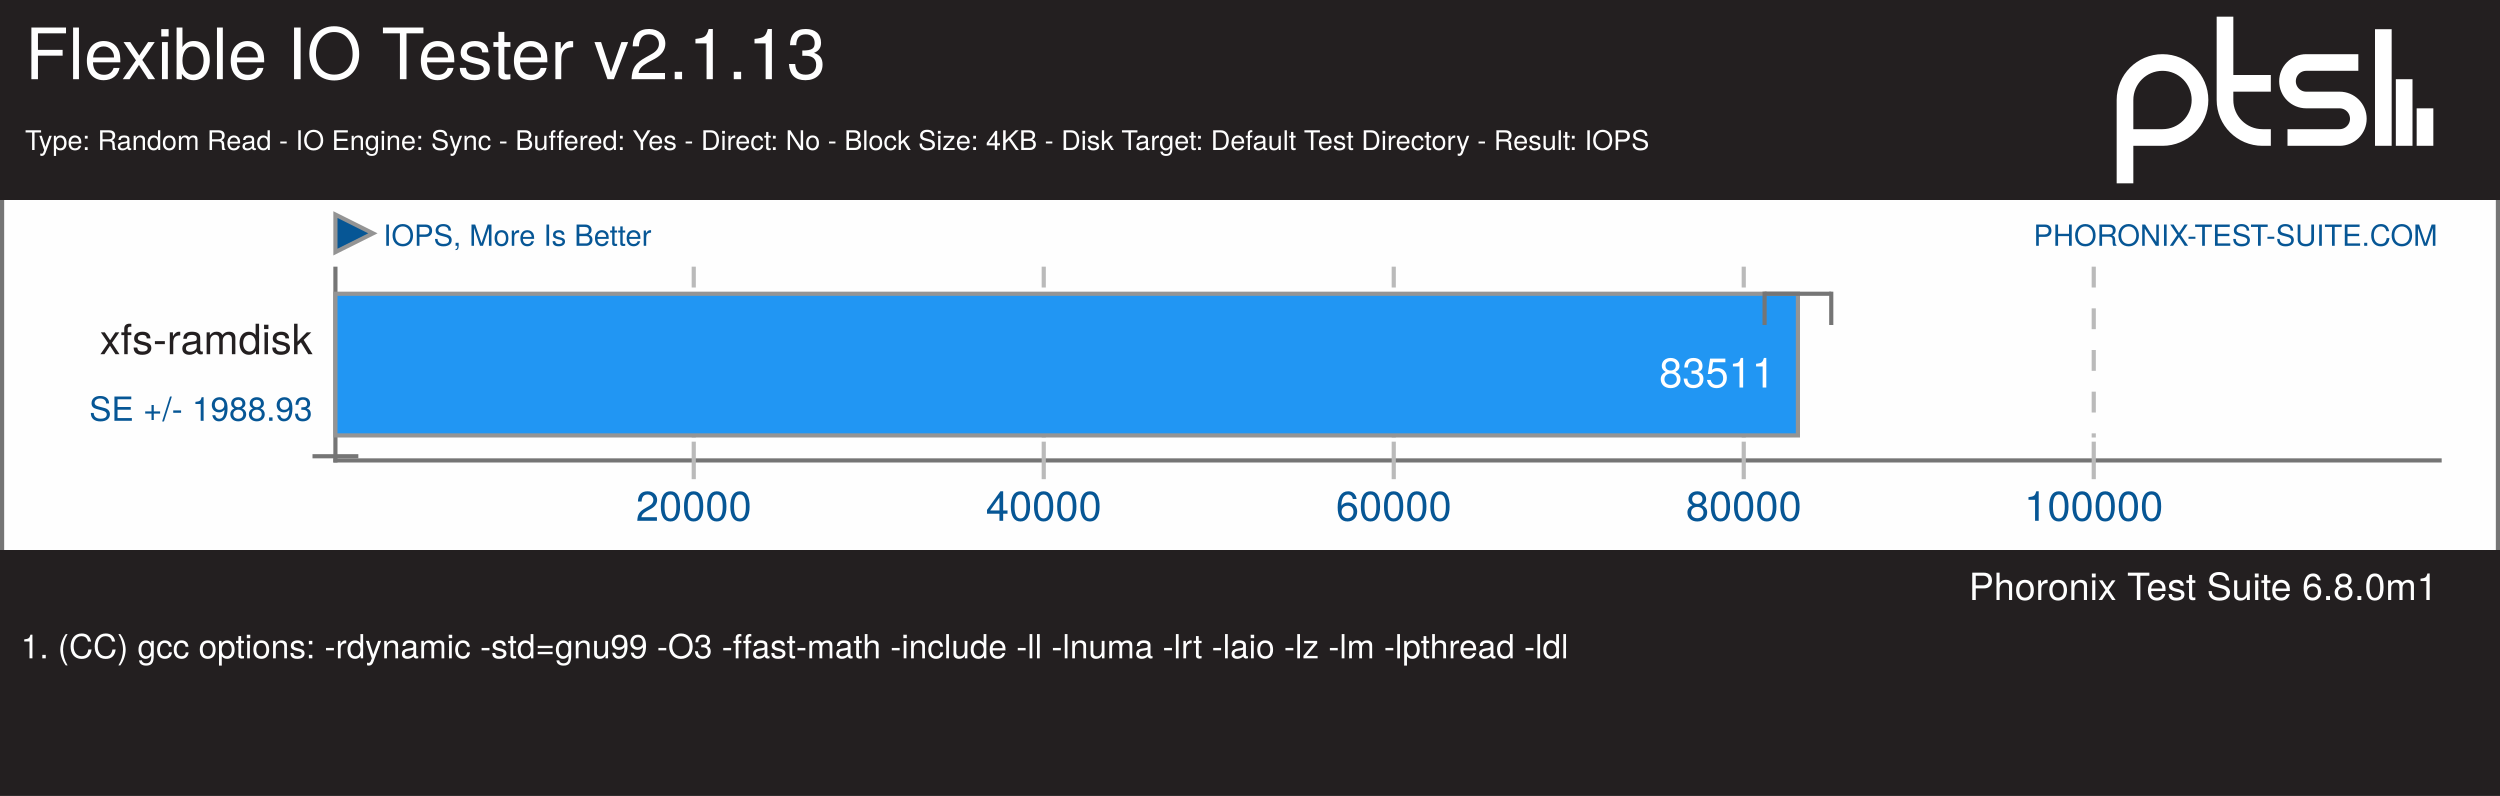
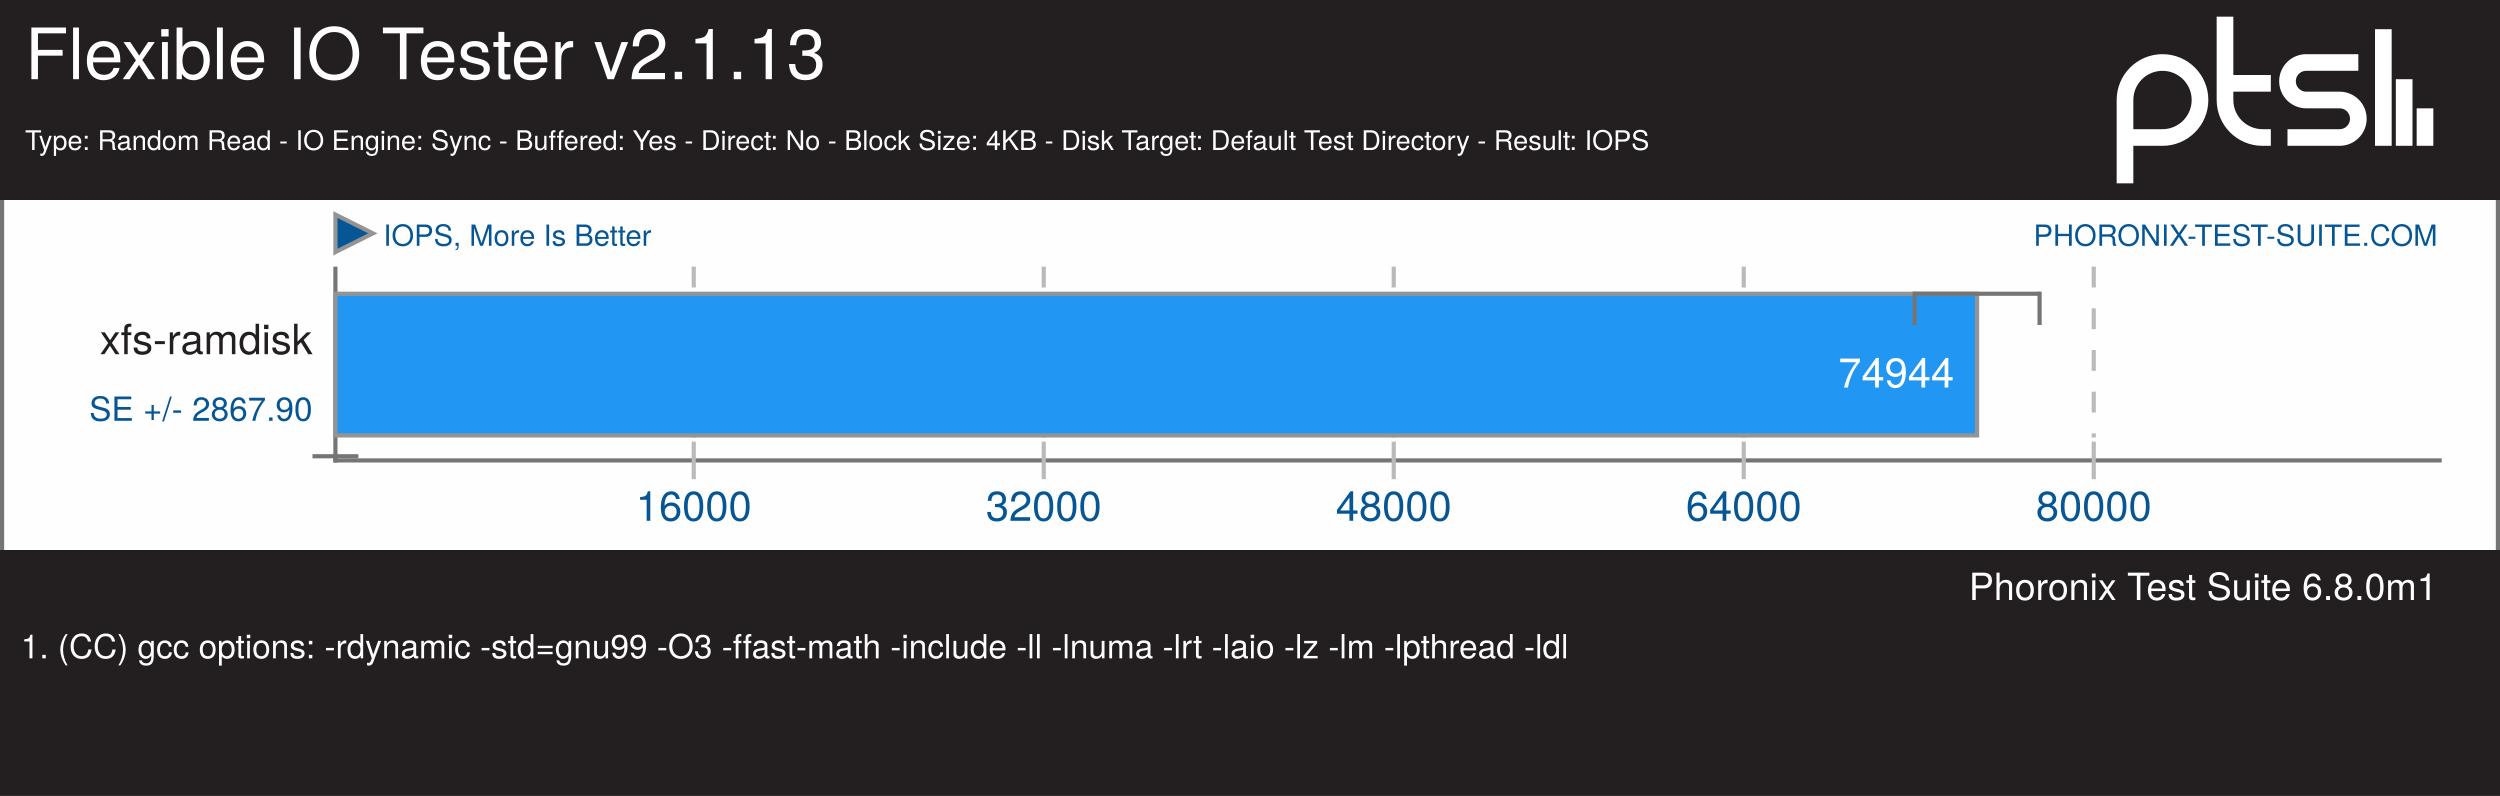
<svg xmlns="http://www.w3.org/2000/svg" xmlns:xlink="http://www.w3.org/1999/xlink" version="1.1" font-family="sans-serif, droid-sans, helvetica, verdana, tahoma" viewbox="0 0 600 191" width="600" height="191" preserveAspectRatio="xMinYMin meet">
  <rect x="0" y="0" width="600" height="191" fill="#FEFEFE" stroke="#757575" stroke-width="2" />
  <g stroke="#757575" stroke-width="1">
    <line x1="80.5" y1="64" x2="80.5" y2="111" />
    <line x1="80" y1="110.5" x2="586" y2="110.5" />
  </g>
  <a xlink:href="http://www.phoronix-test-suite.com/" xlink:show="new">
    <text x="585" y="59" font-size="7" fill="#065695" text-anchor="end" xlink:show="new">PHORONIX-TEST-SUITE.COM</text>
  </a>
  <polygon points="89.5,56 80.5,60.5 80.5,51.5" fill="#065695" stroke="#949494" stroke-width="1" />
  <text x="92" y="59" font-size="7" fill="#065695" text-anchor="start">IOPS, More Is Better</text>
  <rect x="0" y="0" width="600" height="48" fill="#231f20" />
  <a xlink:href="http://openbenchmarking.org/test/pts/fio-1.8.2" xlink:show="new">
    <text x="6" y="19" font-size="17" fill="#FEFEFE" text-anchor="start" xlink:show="new">Flexible IO Tester v2.1.13</text>
  </a>
  <text x="6" y="36" font-size="6.5" fill="#FEFEFE" text-anchor="start">Type: Random Read - IO Engine: Sync - Buffered: Yes - Direct: No - Block Size: 4KB - Disk Target: Default Test Directory - Result: IOPS</text>
  <path d="m74 22v9m-5-16v16m-5-28v28m-23-2h12.5c2.485 0 4.5-2.015 4.5-4.5s-2.015-4.5-4.5-4.5h-8c-2.485 0-4.5-2.015-4.5-4.5s2.015-4.5 4.5-4.5h12.5m-21 5h-11m11 13h-2c-4.971 0-9-4.029-9-9v-20m-24 40v-20c0-4.971 4.029-9 9-9 4.971 0 9 4.029 9 9s-4.029 9-9 9h-9" stroke="#ffffff" stroke-width="4" fill="none" transform="translate(508,4)" />
  <line x1="80.5" y1="110" x2="80.5" y2="103" stroke="#757575" stroke-width="11" stroke-dasharray="1,45" />
  <g font-size="10" fill="#231f20">
    <text x="75" y="85" text-anchor="end">xfs-ramdisk</text>
  </g>
  <g font-size="10" fill="#065695" text-anchor="middle">
-     <text x="166.5" y="125">20000</text>
-     <text x="250.5" y="125">40000</text>
-     <text x="334.5" y="125">60000</text>
-     <text x="418.5" y="125">80000</text>
-     <text x="502.5" y="125">100000</text>
+     <text x="166.5" y="125">16000</text>
+     <text x="250.5" y="125">32000</text>
+     <text x="334.5" y="125">48000</text>
+     <text x="418.5" y="125">64000</text>
+     <text x="502.5" y="125">80000</text>
  </g>
  <g stroke="#BABABA" stroke-width="1">
    <line x1="166.5" y1="64" x2="166.5" y2="105" stroke-dasharray="5,5" />
    <line x1="166.5" y1="106" x2="166.5" y2="115" />
    <line x1="250.5" y1="64" x2="250.5" y2="105" stroke-dasharray="5,5" />
    <line x1="250.5" y1="106" x2="250.5" y2="115" />
    <line x1="334.5" y1="64" x2="334.5" y2="105" stroke-dasharray="5,5" />
    <line x1="334.5" y1="106" x2="334.5" y2="115" />
    <line x1="418.5" y1="64" x2="418.5" y2="105" stroke-dasharray="5,5" />
    <line x1="418.5" y1="106" x2="418.5" y2="115" />
    <line x1="502.5" y1="64" x2="502.5" y2="105" stroke-dasharray="5,5" />
    <line x1="502.5" y1="106" x2="502.5" y2="115" />
  </g>
  <g stroke="#949494" stroke-width="1">
-     <rect x="80.5" y="70.5" height="34" width="351" fill="#2196f3" xlink:title="xfs-ramdisk: 83511" />
+     <rect x="80.5" y="70.5" height="34" width="394" fill="#2196f3" xlink:title="xfs-ramdisk: 74944" />
  </g>
  <g font-size="8" fill="#065695" text-anchor="end">
-     <text y="101" x="75">SE +/- 1988.93</text>
+     <text y="101" x="75">SE +/- 2867.90</text>
  </g>
  <g font-size="10" fill="#FFFFFF">
-     <text x="426" y="93" text-anchor="end">83511</text>
+     <text x="469" y="93" text-anchor="end">74944</text>
  </g>
-   <line x1="423.5" y1="70" x2="423.5" y2="78" stroke="#757575" stroke-width="1" />
-   <line x1="439.5" y1="70" x2="439.5" y2="78" stroke="#757575" stroke-width="1" />
-   <line x1="423.5" y1="70.5" x2="439.5" y2="70.5" stroke="#757575" stroke-width="1" />
+   <line x1="459.5" y1="70" x2="459.5" y2="78" stroke="#757575" stroke-width="1" />
+   <line x1="489.5" y1="70" x2="489.5" y2="78" stroke="#757575" stroke-width="1" />
+   <line x1="459.5" y1="70.5" x2="489.5" y2="70.5" stroke="#757575" stroke-width="1" />
  <rect x="0" y="132" width="600" height="59" fill="#231f20" />
  <a xlink:href="http://www.phoronix-test-suite.com/" xlink:show="new">
    <text x="585" y="144" font-size="9" fill="#FEFEFE" text-anchor="end" xlink:show="new">Phoronix Test Suite 6.8.0m1</text>
  </a>
  <text x="5" y="158" font-size="8" fill="#FEFEFE" text-anchor="start" xlink:title="-rdynamic -std=gnu99 -O3 -ffast-math -include -ll -lnuma -lrt -laio -lz -lm -lpthread -ldl" width="595">1. (CC) gcc options: -rdynamic -std=gnu99 -O3 -ffast-math -include -ll -lnuma -lrt -laio -lz -lm -lpthread -ldl</text>
</svg>
